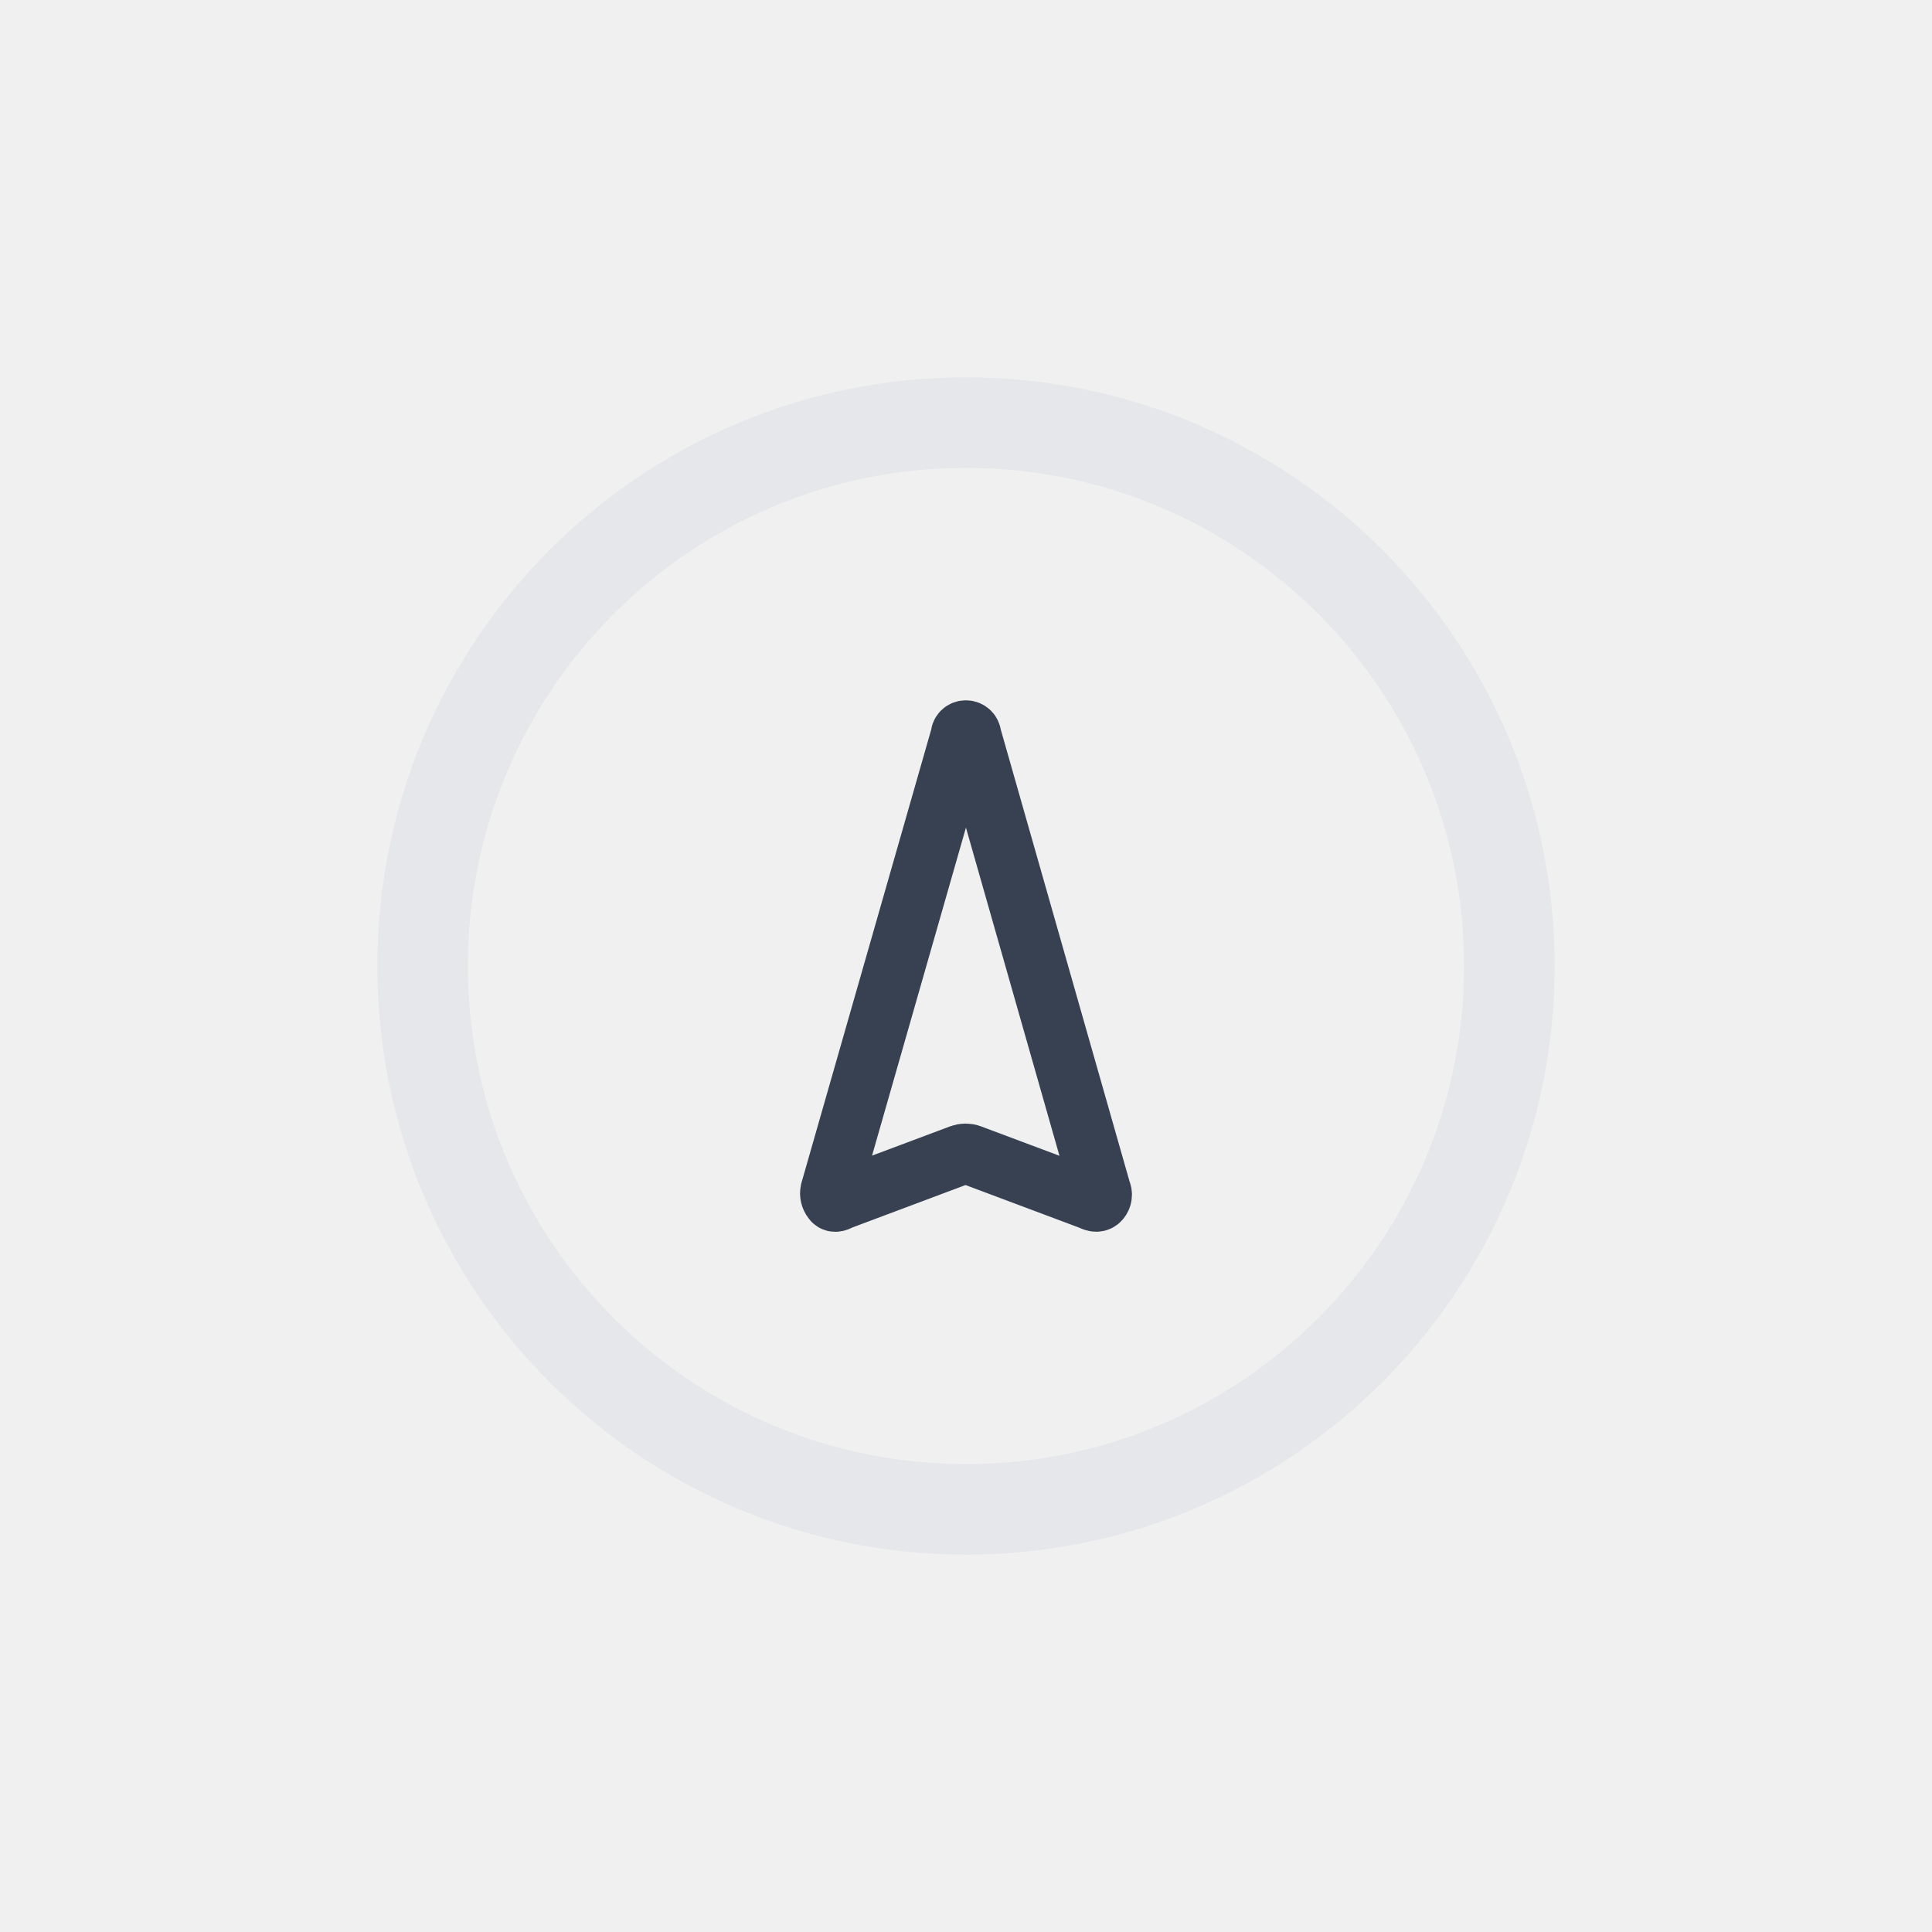
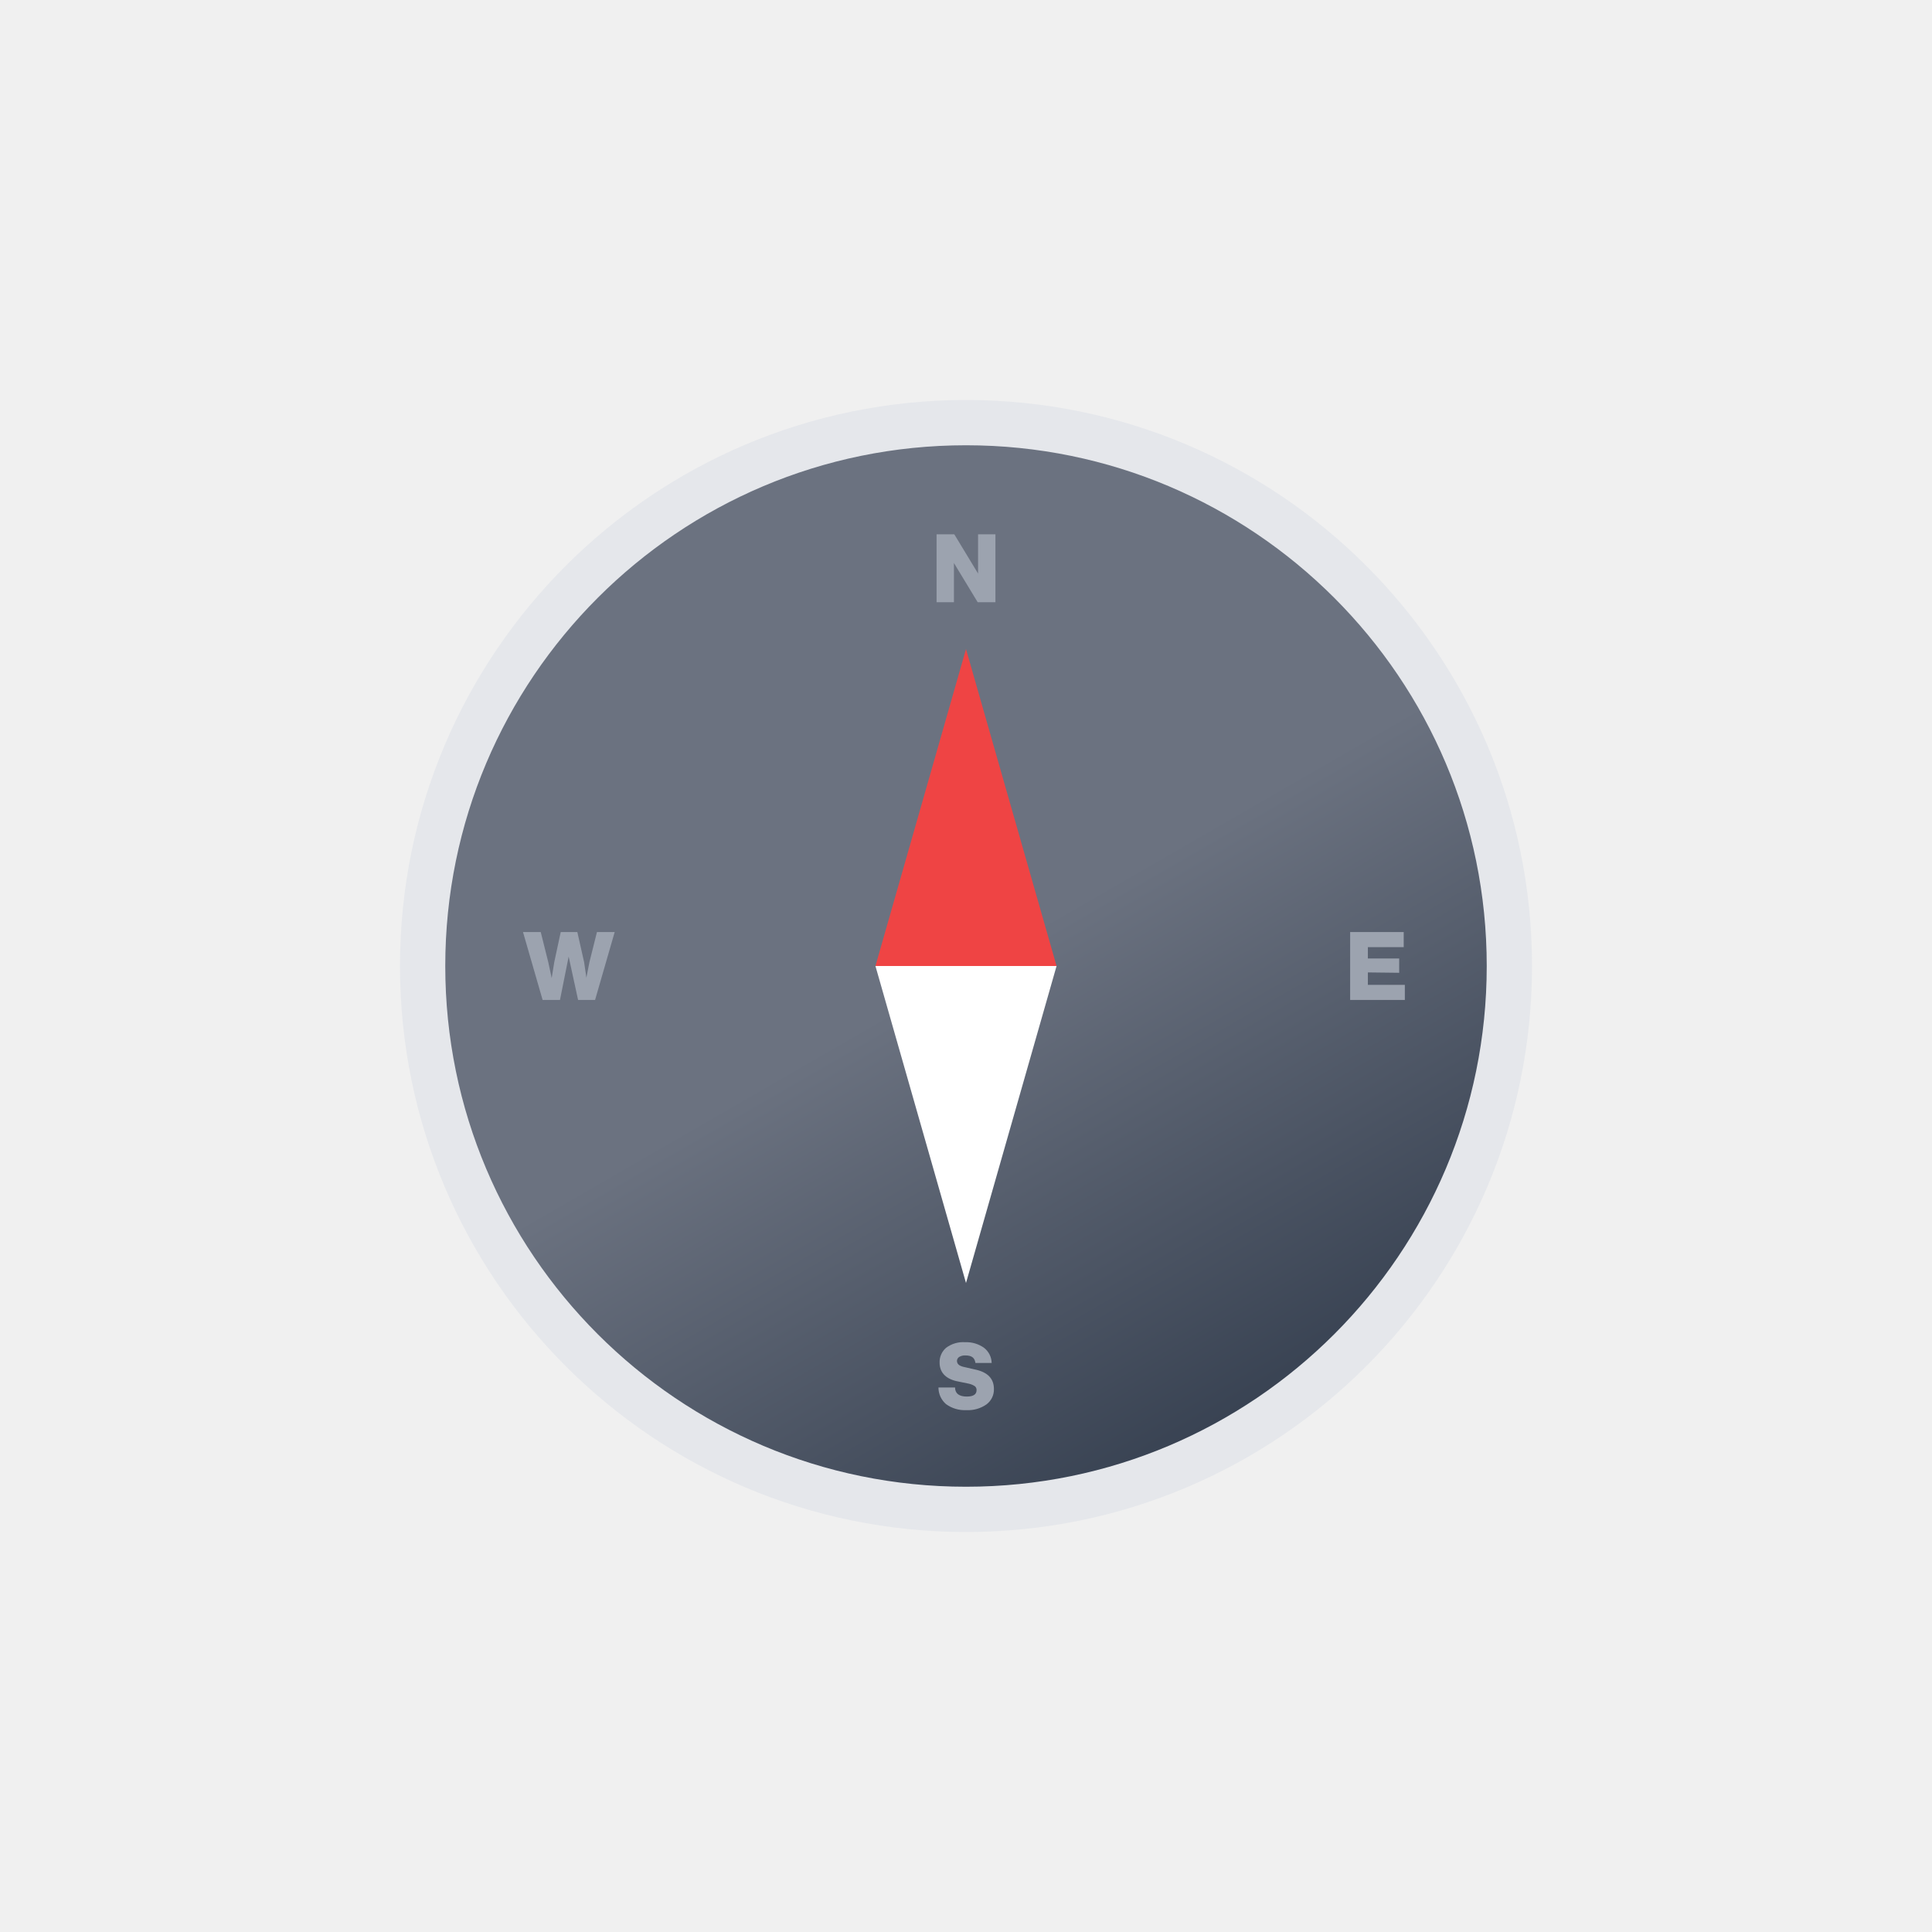
- <svg xmlns="http://www.w3.org/2000/svg" viewBox="0 0 64 64">
-   <circle cx="32" cy="32" r="18" fill="none" stroke="#e5e7eb" stroke-linejoin="round" stroke-width="3" />
-   <path fill="none" stroke="#374151" stroke-miterlimit="10" stroke-width="2" d="M36.47 39.46l-4.3-15.09a.17.17 0 00-.17-.17.16.16 0 00-.17.17l-4.32 15.09a.35.35 0 00.07.29q.06.11.24 0l4-1.5a.47.47 0 01.33 0l4 1.5c.13.07.22.07.28 0a.26.26 0 00.04-.29z">
-     <animateTransform attributeName="transform" calcMode="spline" dur="1s" keySplines="0.5 0 0.5 1; 0.5 0 0.5 1" repeatCount="indefinite" type="rotate" values="-3 32 32;3 32 32;-3 32 32" />
-   </path>
+ <svg xmlns="http://www.w3.org/2000/svg" viewBox="0 0 512 512">
+   <defs>
+     <linearGradient id="a" x1="184" x2="328" y1="131.3" y2="380.7" gradientUnits="userSpaceOnUse">
+       <stop offset="0" stop-color="#6b7280" />
+       <stop offset=".5" stop-color="#6b7280" />
+       <stop offset="1" stop-color="#374151" />
+     </linearGradient>
+   </defs>
+   <circle cx="256" cy="256" r="144" fill="url(#a)" stroke="#e5e7eb" stroke-miterlimit="10" stroke-width="12" />
+   <path fill="#9ca3af" d="M259.2 152v-10.4h4.6v18h-4.7l-6.3-10.4v10.4h-4.6v-18h4.7Zm103.3 105.7v3.3h9.8v4h-14.5v-18H372v4h-9.5v3h8.3v3.8Zm-106.4 116a8.4 8.4 0 01-5.4-1.6 5.8 5.8 0 01-2-4.4h4.4c0 1.6 1.1 2.4 3.1 2.4 1.8 0 2.6-.6 2.6-1.7a1.3 1.3 0 00-.4-1 4.6 4.6 0 00-1.6-.7l-3.4-.7c-2.9-.7-4.4-2.4-4.4-4.9a5 5 0 011.7-3.9 7.5 7.5 0 015.1-1.5 8 8 0 015 1.5 5.2 5.2 0 012 4h-4.3c-.2-1.4-1-2-2.7-2a2.9 2.9 0 00-1.6.4 1.3 1.3 0 00-.6 1c0 .8.5 1.3 1.6 1.6l3.5.8q4.7 1.1 4.7 5.1a4.9 4.9 0 01-2 4.1 8.5 8.5 0 01-5.3 1.5ZM156.2 255l2-8h4.7l-5.2 18h-4.5l-2.5-11.5-2.3 11.5h-4.6l-5.2-18h4.7l2 8 .9 4.2.7-4.3 1.7-7.9h4.4l1.8 8 .6 4.1Z" />
+   <g>
+     <path fill="#ef4444" d="m256 172-24 84h48l-24-84z" />
+     <path fill="#fff" d="m232 256 24 84 24-84h-48z" />
+     <animateTransform additive="sum" attributeName="transform" calcMode="spline" dur="2s" keySplines=".42, 0, .58, 1; .42, 0, .58, 1" repeatCount="indefinite" type="rotate" values="-6 256 256; 6 256 256; -6 256 256" />
+   </g>
</svg>
